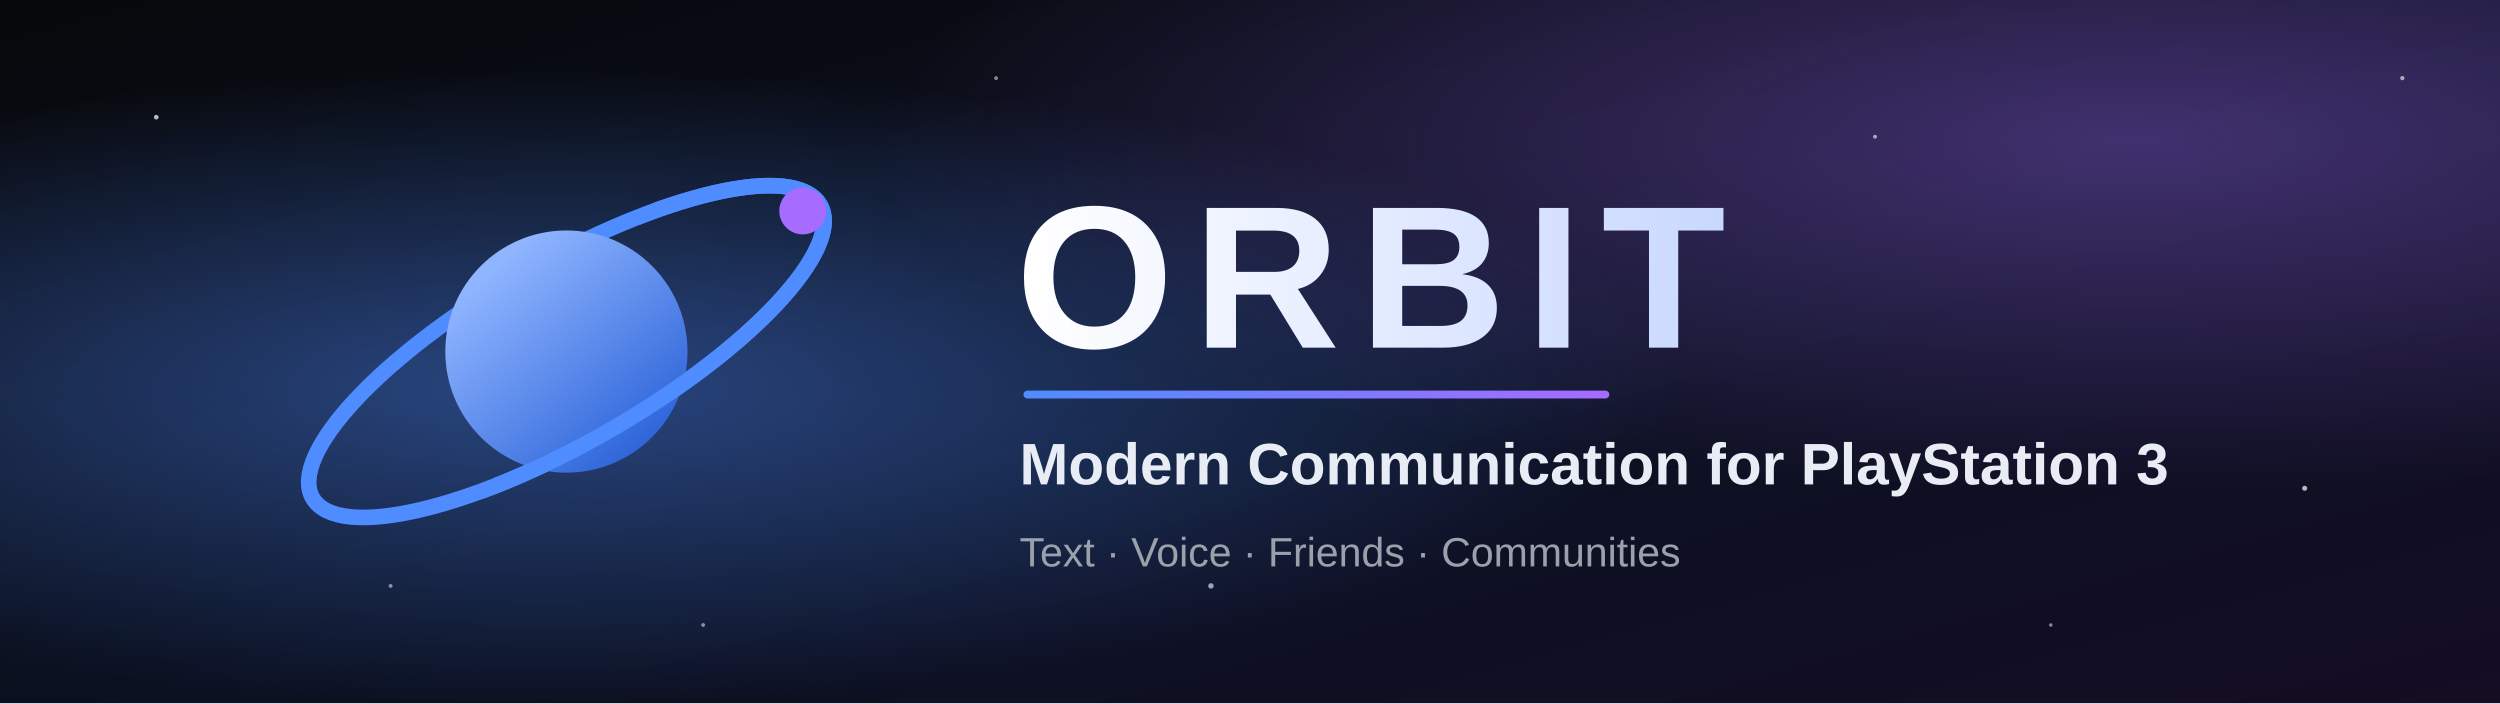
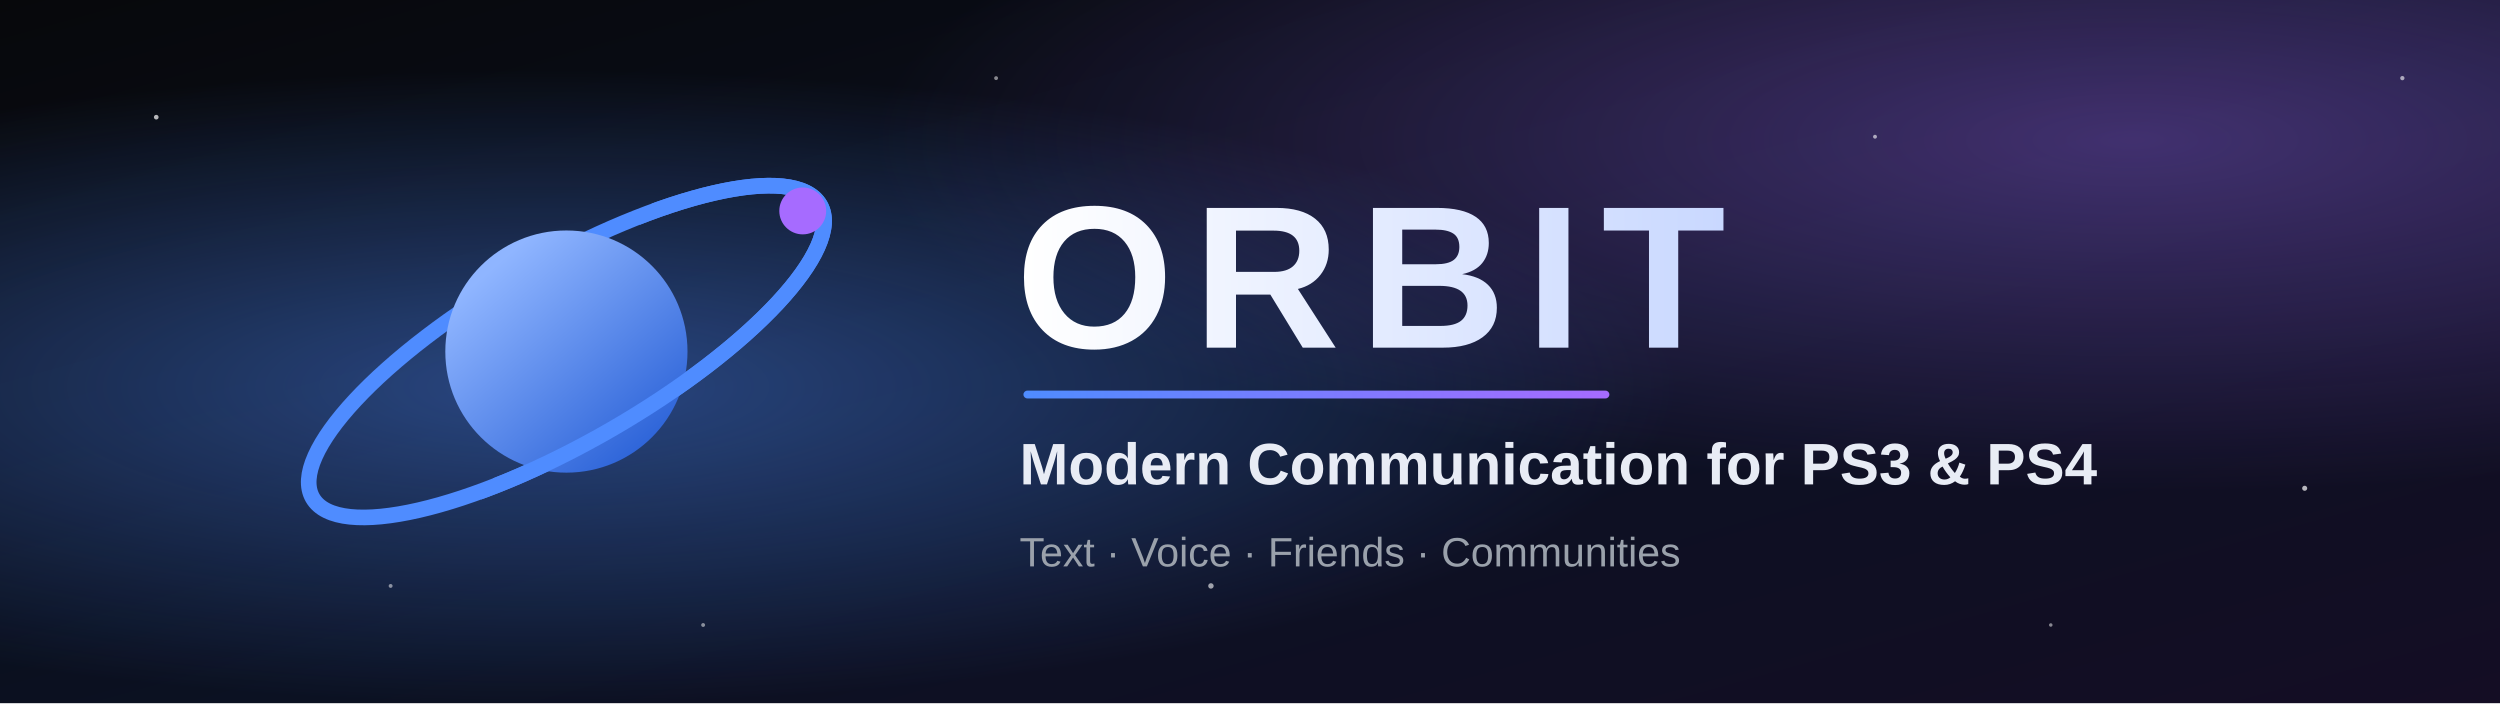
<svg xmlns="http://www.w3.org/2000/svg" width="1280" height="360" viewBox="0 0 1280 360" role="img" aria-labelledby="t d">
  <defs>
    <linearGradient id="bg" x1="0" y1="0" x2="1" y2="1">
      <stop offset="0" stop-color="#07080b" />
      <stop offset="0.55" stop-color="#0b1122" />
      <stop offset="1" stop-color="#140d24" />
    </linearGradient>
    <radialGradient id="blue" cx="0.22" cy="0.55" r="0.45">
      <stop offset="0" stop-color="#4f8cff" stop-opacity="0.45" />
      <stop offset="1" stop-color="#4f8cff" stop-opacity="0" />
    </radialGradient>
    <radialGradient id="violet" cx="0.85" cy="0.2" r="0.5">
      <stop offset="0" stop-color="#a66bff" stop-opacity="0.35" />
      <stop offset="1" stop-color="#a66bff" stop-opacity="0" />
    </radialGradient>
    <linearGradient id="planet" x1="0.2" y1="0.15" x2="0.85" y2="0.9">
      <stop offset="0" stop-color="#8fb5ff" />
      <stop offset="1" stop-color="#2c63d8" />
    </linearGradient>
    <linearGradient id="word" x1="0" y1="0" x2="1" y2="0">
      <stop offset="0" stop-color="#ffffff" />
      <stop offset="1" stop-color="#c9d8ff" />
    </linearGradient>
    <linearGradient id="line" x1="0" y1="0" x2="1" y2="0">
      <stop offset="0" stop-color="#4f8cff" />
      <stop offset="1" stop-color="#a66bff" />
    </linearGradient>
    <clipPath id="front">
      <rect x="140" y="180" width="300" height="200" transform="rotate(-30 290 180)" />
    </clipPath>
  </defs>
  <rect width="1280" height="360" fill="url(#bg)" />
  <rect width="1280" height="360" fill="url(#blue)" />
  <rect width="1280" height="360" fill="url(#violet)" />
  <g fill="#ffffff">
    <circle cx="80" cy="60" r="1.2" opacity="0.7" />
    <circle cx="510" cy="40" r="1" opacity="0.5" />
    <circle cx="620" cy="300" r="1.4" opacity="0.6" />
    <circle cx="960" cy="70" r="1" opacity="0.6" />
    <circle cx="1180" cy="250" r="1.3" opacity="0.7" />
    <circle cx="1050" cy="320" r="0.9" opacity="0.5" />
    <circle cx="360" cy="320" r="1" opacity="0.5" />
    <circle cx="1230" cy="40" r="1.1" opacity="0.6" />
    <circle cx="740" cy="110" r="0.8" opacity="0.4" />
    <circle cx="200" cy="300" r="1" opacity="0.5" />
  </g>
  <ellipse cx="290" cy="180" rx="150" ry="46" transform="rotate(-30 290 180)" fill="none" stroke="#4f8cff" stroke-width="8" />
  <circle cx="290" cy="180" r="62" fill="url(#planet)" />
  <ellipse cx="290" cy="180" rx="150" ry="46" transform="rotate(-30 290 180)" fill="none" stroke="#4f8cff" stroke-width="8" clip-path="url(#front)" />
  <circle cx="411" cy="108" r="12" fill="#a66bff" />
  <text x="520" y="178" font-family="'Segoe UI','Helvetica Neue',Arial,sans-serif" font-size="104" font-weight="800" letter-spacing="10" fill="url(#word)">ORBIT</text>
  <rect x="524" y="200" width="300" height="4" rx="2" fill="url(#line)" />
-   <text x="522" y="248" font-family="'Segoe UI','Helvetica Neue',Arial,sans-serif" font-size="30" font-weight="600" fill="#e8ecf5">Modern Communication for PlayStation 3</text>
+   <text x="522" y="248" font-family="'Segoe UI','Helvetica Neue',Arial,sans-serif" font-size="30" font-weight="600" fill="#e8ecf5">Modern Communication for PS3 &amp; PS4</text>
  <text x="522" y="290" font-family="'Segoe UI','Helvetica Neue',Arial,sans-serif" font-size="21" fill="#9aa1ab">Text · Voice · Friends · Communities</text>
</svg>
